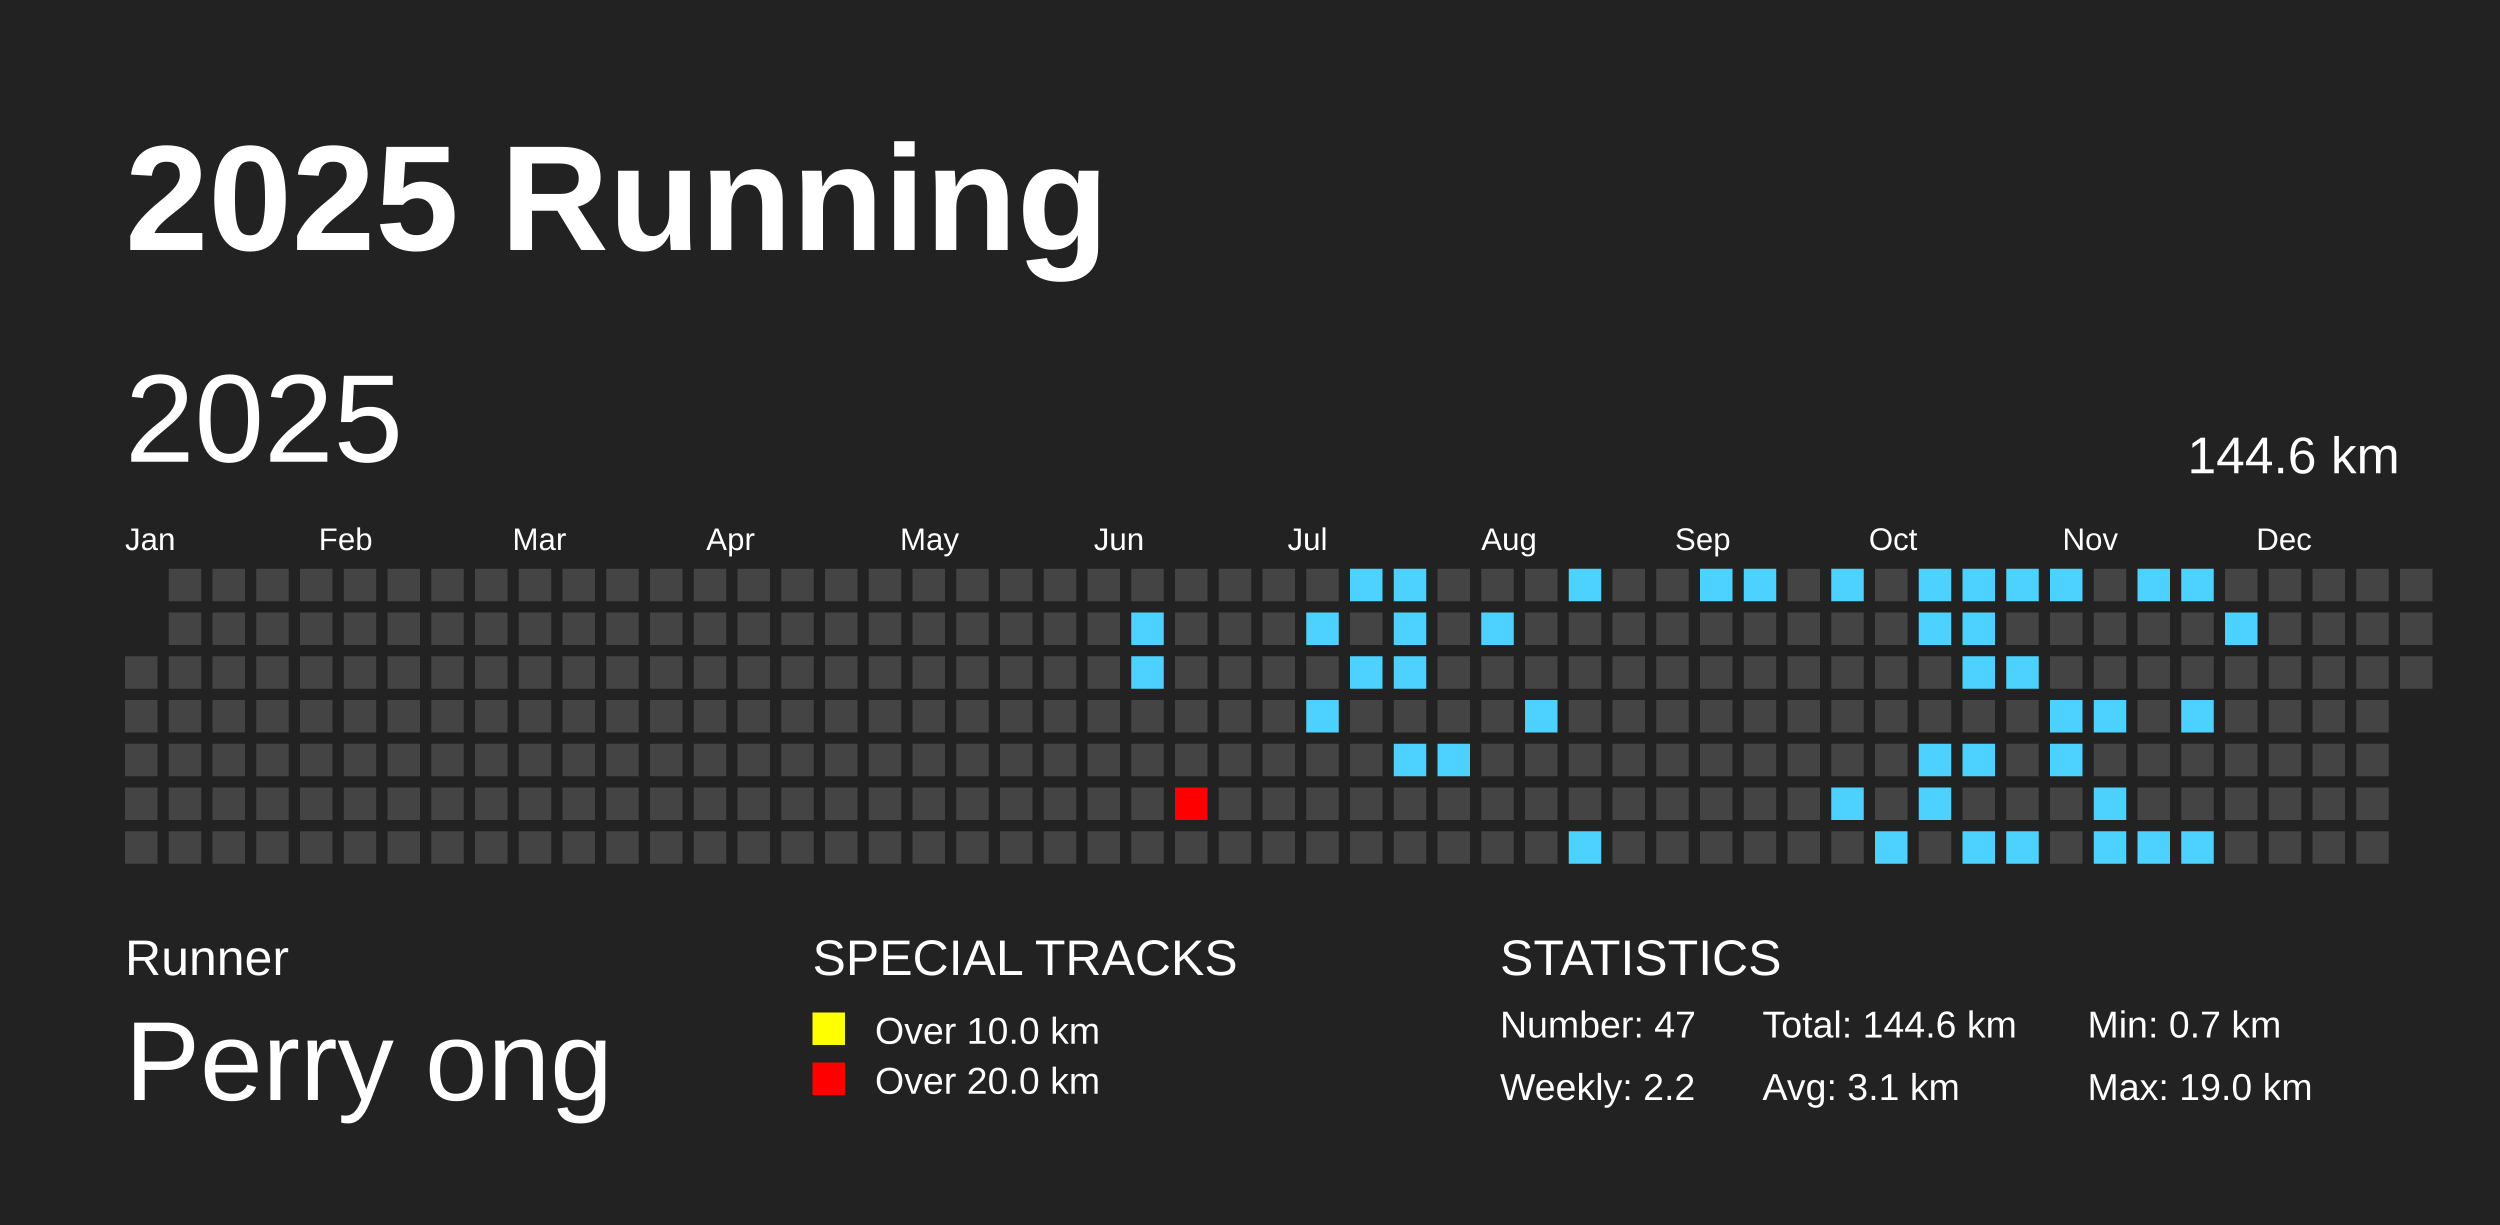
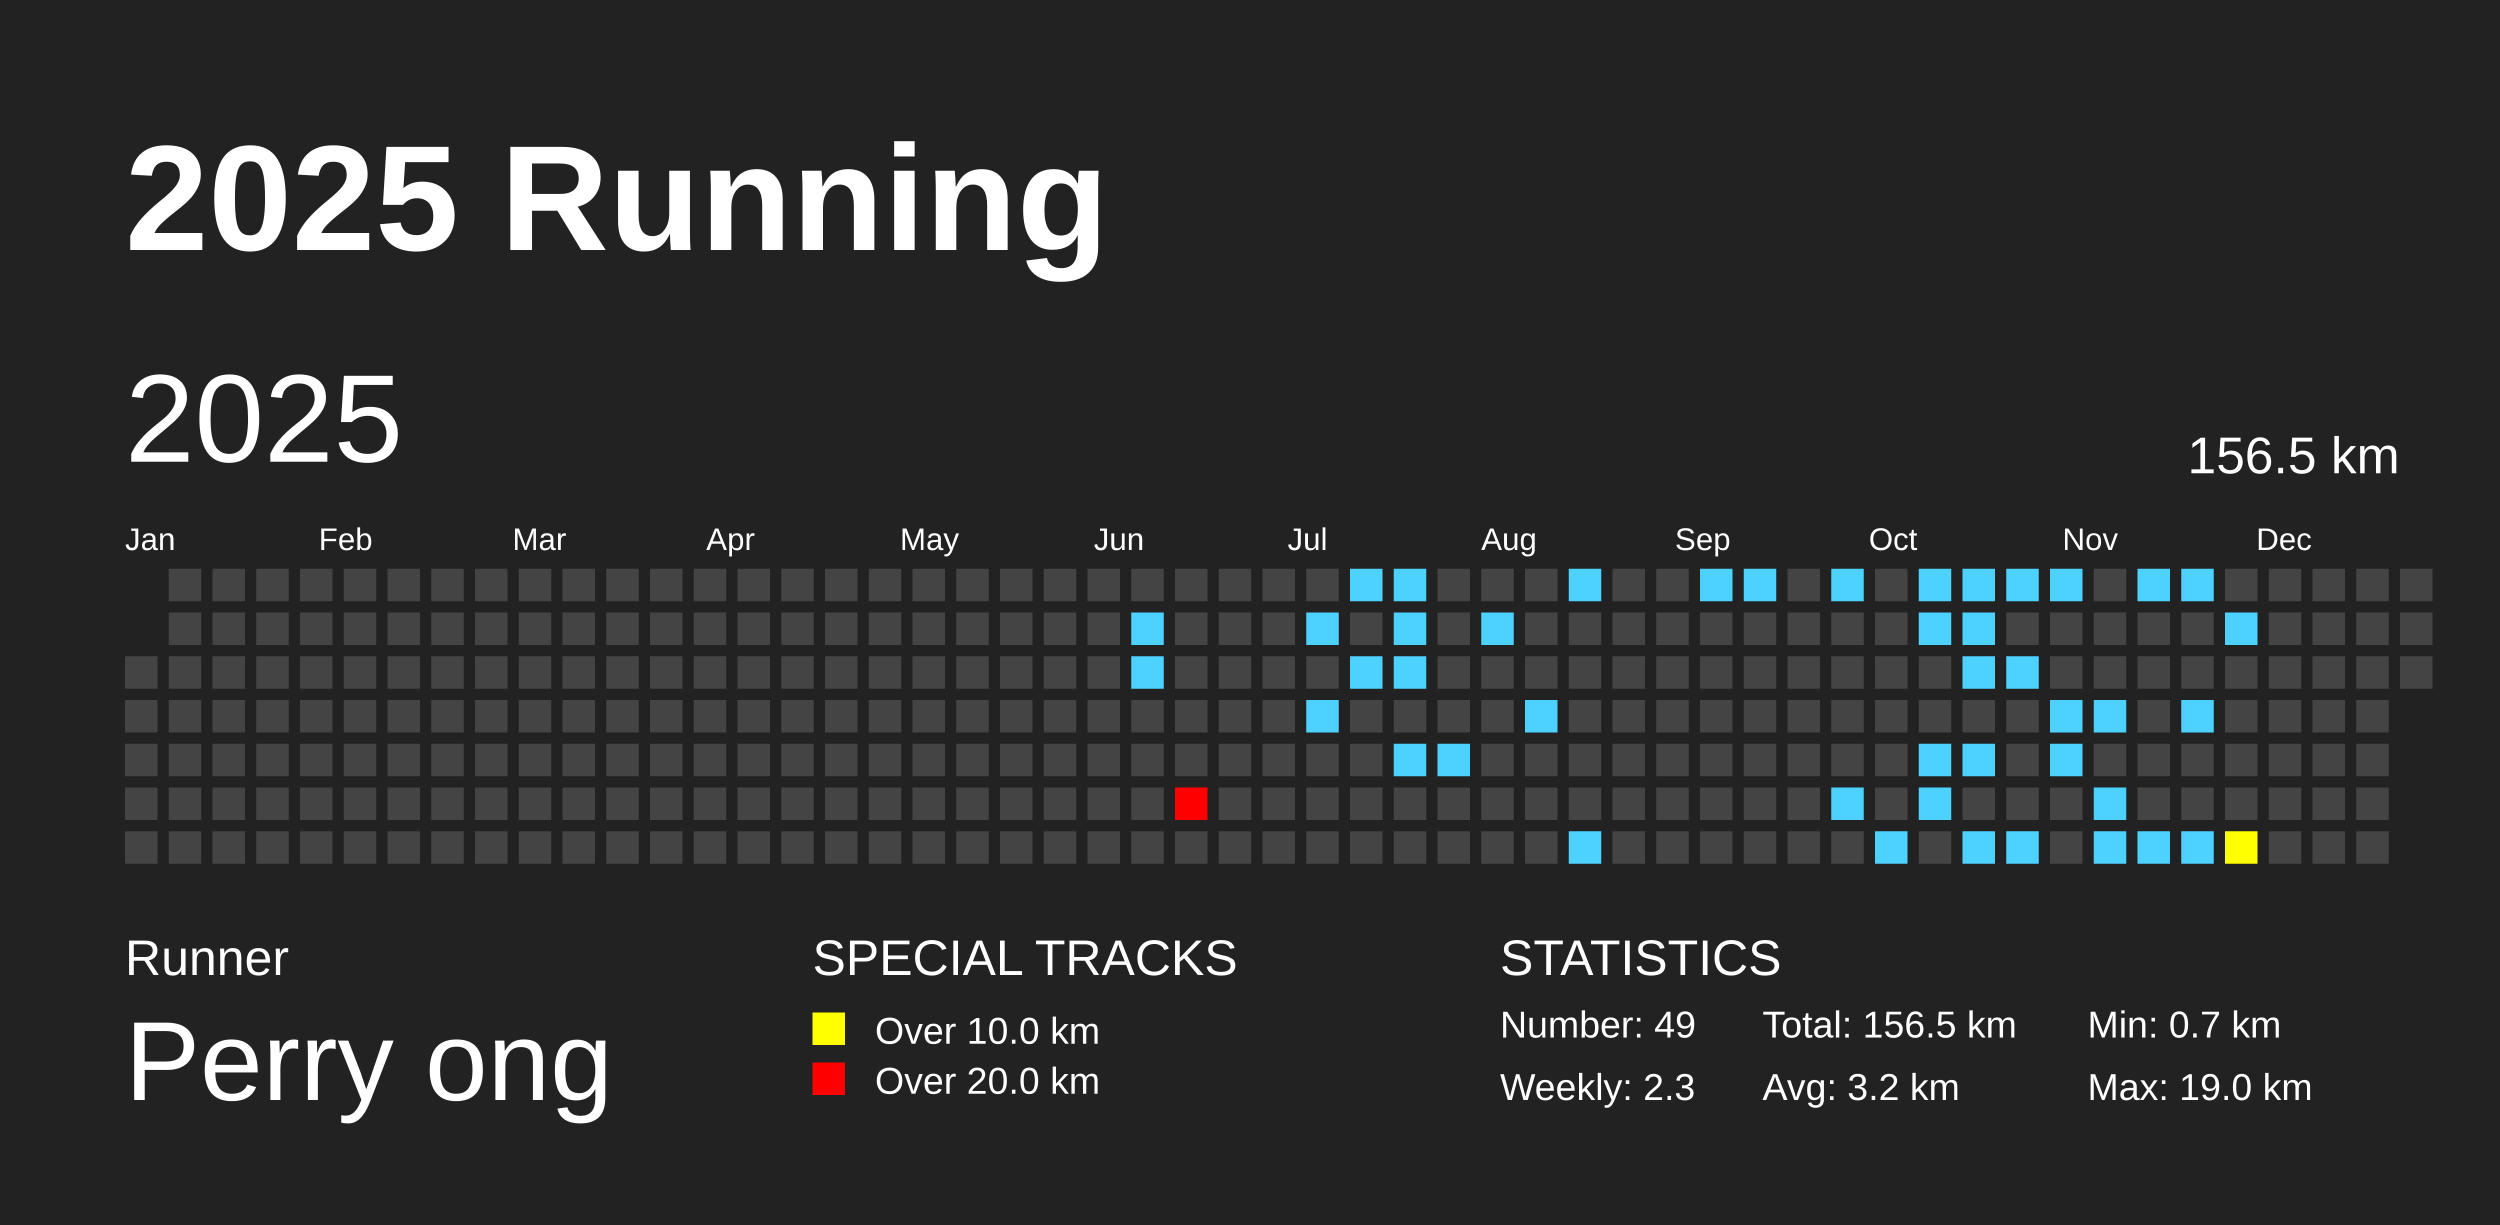
<svg xmlns="http://www.w3.org/2000/svg" baseProfile="full" height="98mm" version="1.1" viewBox="0,0,200,98" width="200mm">
  <defs />
  <rect fill="#222222" height="98" width="200" x="0" y="0" />
  <text fill="#FFFFFF" style="font-size:12px; font-family:Arial; font-weight:bold;" x="10" y="20">2025 Running</text>
  <text fill="#FFFFFF" style="font-size:4px; font-family:Arial" x="10" y="78">Runner</text>
  <text fill="#FFFFFF" style="font-size:9px; font-family:Arial" x="10" y="88">Perry ong</text>
  <text fill="#FFFFFF" style="font-size:4px; font-family:Arial" x="65" y="78">SPECIAL TRACKS</text>
  <rect fill="yellow" height="2.6" width="2.6" x="65" y="81" />
  <text fill="#FFFFFF" style="font-size:3px; font-family:Arial" x="70" y="83.5">Over 10.0 km</text>
  <rect fill="red" height="2.6" width="2.6" x="65" y="85" />
  <text fill="#FFFFFF" style="font-size:3px; font-family:Arial" x="70" y="87.5">Over 20.0 km</text>
  <text fill="#FFFFFF" style="font-size:4px; font-family:Arial" x="120" y="78">STATISTICS</text>
-   <text fill="#FFFFFF" style="font-size:3px; font-family:Arial" x="120" y="83">Number: 47</text>
-   <text fill="#FFFFFF" style="font-size:3px; font-family:Arial" x="120" y="88">Weekly: 2.2</text>
-   <text fill="#FFFFFF" style="font-size:3px; font-family:Arial" x="141" y="83">Total: 144.6 km</text>
-   <text fill="#FFFFFF" style="font-size:3px; font-family:Arial" x="141" y="88">Avg: 3.1 km</text>
+   <text fill="#FFFFFF" style="font-size:3px; font-family:Arial" x="120" y="83">Number: 49</text>
+   <text fill="#FFFFFF" style="font-size:3px; font-family:Arial" x="120" y="88">Weekly: 2.3</text>
+   <text fill="#FFFFFF" style="font-size:3px; font-family:Arial" x="141" y="83">Total: 156.5 km</text>
+   <text fill="#FFFFFF" style="font-size:3px; font-family:Arial" x="141" y="88">Avg: 3.2 km</text>
  <text fill="#FFFFFF" style="font-size:3px; font-family:Arial" x="167" y="83">Min: 0.7 km</text>
  <text fill="#FFFFFF" style="font-size:3px; font-family:Arial" x="167" y="88">Max: 19.0 km</text>
  <text dominant-baseline="hanging" fill="#FFFFFF" style="font-size:10.0px; font-family:Arial;" x="10" y="30">2025</text>
-   <text dominant-baseline="hanging" fill="#FFFFFF" style="font-size:4.125px; font-family:Arial;" x="175" y="35">144.6 km</text>
+   <text dominant-baseline="hanging" fill="#FFFFFF" style="font-size:4.125px; font-family:Arial;" x="175" y="35">156.5 km</text>
  <text fill="#FFFFFF" style="font-size:2.5px; font-family:Arial" x="10.0" y="44">Jan</text>
  <text fill="#FFFFFF" style="font-size:2.5px; font-family:Arial" x="25.5" y="44">Feb</text>
  <text fill="#FFFFFF" style="font-size:2.5px; font-family:Arial" x="41.0" y="44">Mar</text>
  <text fill="#FFFFFF" style="font-size:2.5px; font-family:Arial" x="56.5" y="44">Apr</text>
  <text fill="#FFFFFF" style="font-size:2.5px; font-family:Arial" x="72.0" y="44">May</text>
  <text fill="#FFFFFF" style="font-size:2.5px; font-family:Arial" x="87.5" y="44">Jun</text>
  <text fill="#FFFFFF" style="font-size:2.5px; font-family:Arial" x="103.0" y="44">Jul</text>
  <text fill="#FFFFFF" style="font-size:2.5px; font-family:Arial" x="118.5" y="44">Aug</text>
  <text fill="#FFFFFF" style="font-size:2.5px; font-family:Arial" x="134.0" y="44">Sep</text>
  <text fill="#FFFFFF" style="font-size:2.5px; font-family:Arial" x="149.5" y="44">Oct</text>
  <text fill="#FFFFFF" style="font-size:2.5px; font-family:Arial" x="165.0" y="44">Nov</text>
  <text fill="#FFFFFF" style="font-size:2.5px; font-family:Arial" x="180.5" y="44">Dec</text>
  <rect fill="#444444" height="2.6" width="2.6" x="10.0" y="52.5" />
  <rect fill="#444444" height="2.6" width="2.6" x="10.0" y="56.0" />
  <rect fill="#444444" height="2.6" width="2.6" x="10.0" y="59.5" />
  <rect fill="#444444" height="2.6" width="2.6" x="10.0" y="63.0" />
  <rect fill="#444444" height="2.6" width="2.6" x="10.0" y="66.5" />
  <rect fill="#444444" height="2.6" width="2.6" x="13.5" y="45.5" />
  <rect fill="#444444" height="2.6" width="2.6" x="13.5" y="49.0" />
  <rect fill="#444444" height="2.6" width="2.6" x="13.5" y="52.5" />
  <rect fill="#444444" height="2.6" width="2.6" x="13.5" y="56.0" />
  <rect fill="#444444" height="2.6" width="2.6" x="13.5" y="59.5" />
  <rect fill="#444444" height="2.6" width="2.6" x="13.5" y="63.0" />
  <rect fill="#444444" height="2.6" width="2.6" x="13.5" y="66.5" />
  <rect fill="#444444" height="2.6" width="2.6" x="17.0" y="45.5" />
  <rect fill="#444444" height="2.6" width="2.6" x="17.0" y="49.0" />
  <rect fill="#444444" height="2.6" width="2.6" x="17.0" y="52.5" />
  <rect fill="#444444" height="2.6" width="2.6" x="17.0" y="56.0" />
  <rect fill="#444444" height="2.6" width="2.6" x="17.0" y="59.5" />
  <rect fill="#444444" height="2.6" width="2.6" x="17.0" y="63.0" />
  <rect fill="#444444" height="2.6" width="2.6" x="17.0" y="66.5" />
  <rect fill="#444444" height="2.6" width="2.6" x="20.5" y="45.5" />
  <rect fill="#444444" height="2.6" width="2.6" x="20.5" y="49.0" />
  <rect fill="#444444" height="2.6" width="2.6" x="20.5" y="52.5" />
  <rect fill="#444444" height="2.6" width="2.6" x="20.5" y="56.0" />
  <rect fill="#444444" height="2.6" width="2.6" x="20.5" y="59.5" />
  <rect fill="#444444" height="2.6" width="2.6" x="20.5" y="63.0" />
  <rect fill="#444444" height="2.6" width="2.6" x="20.5" y="66.5" />
  <rect fill="#444444" height="2.6" width="2.6" x="24.0" y="45.5" />
  <rect fill="#444444" height="2.6" width="2.6" x="24.0" y="49.0" />
  <rect fill="#444444" height="2.6" width="2.6" x="24.0" y="52.5" />
  <rect fill="#444444" height="2.6" width="2.6" x="24.0" y="56.0" />
  <rect fill="#444444" height="2.6" width="2.6" x="24.0" y="59.5" />
  <rect fill="#444444" height="2.6" width="2.6" x="24.0" y="63.0" />
  <rect fill="#444444" height="2.6" width="2.6" x="24.0" y="66.5" />
  <rect fill="#444444" height="2.6" width="2.6" x="27.5" y="45.5" />
  <rect fill="#444444" height="2.6" width="2.6" x="27.5" y="49.0" />
  <rect fill="#444444" height="2.6" width="2.6" x="27.5" y="52.5" />
  <rect fill="#444444" height="2.6" width="2.6" x="27.5" y="56.0" />
  <rect fill="#444444" height="2.6" width="2.6" x="27.5" y="59.5" />
  <rect fill="#444444" height="2.6" width="2.6" x="27.5" y="63.0" />
  <rect fill="#444444" height="2.6" width="2.6" x="27.5" y="66.5" />
  <rect fill="#444444" height="2.6" width="2.6" x="31.0" y="45.5" />
  <rect fill="#444444" height="2.6" width="2.6" x="31.0" y="49.0" />
  <rect fill="#444444" height="2.6" width="2.6" x="31.0" y="52.5" />
  <rect fill="#444444" height="2.6" width="2.6" x="31.0" y="56.0" />
  <rect fill="#444444" height="2.6" width="2.6" x="31.0" y="59.5" />
  <rect fill="#444444" height="2.6" width="2.6" x="31.0" y="63.0" />
  <rect fill="#444444" height="2.6" width="2.6" x="31.0" y="66.5" />
  <rect fill="#444444" height="2.6" width="2.6" x="34.5" y="45.5" />
  <rect fill="#444444" height="2.6" width="2.6" x="34.5" y="49.0" />
  <rect fill="#444444" height="2.6" width="2.6" x="34.5" y="52.5" />
  <rect fill="#444444" height="2.6" width="2.6" x="34.5" y="56.0" />
  <rect fill="#444444" height="2.6" width="2.6" x="34.5" y="59.5" />
  <rect fill="#444444" height="2.6" width="2.6" x="34.5" y="63.0" />
  <rect fill="#444444" height="2.6" width="2.6" x="34.5" y="66.5" />
  <rect fill="#444444" height="2.6" width="2.6" x="38.0" y="45.5" />
  <rect fill="#444444" height="2.6" width="2.6" x="38.0" y="49.0" />
  <rect fill="#444444" height="2.6" width="2.6" x="38.0" y="52.5" />
  <rect fill="#444444" height="2.6" width="2.6" x="38.0" y="56.0" />
  <rect fill="#444444" height="2.6" width="2.6" x="38.0" y="59.5" />
  <rect fill="#444444" height="2.6" width="2.6" x="38.0" y="63.0" />
  <rect fill="#444444" height="2.6" width="2.6" x="38.0" y="66.5" />
  <rect fill="#444444" height="2.6" width="2.6" x="41.5" y="45.5" />
  <rect fill="#444444" height="2.6" width="2.6" x="41.5" y="49.0" />
  <rect fill="#444444" height="2.6" width="2.6" x="41.5" y="52.5" />
  <rect fill="#444444" height="2.6" width="2.6" x="41.5" y="56.0" />
  <rect fill="#444444" height="2.6" width="2.6" x="41.5" y="59.5" />
  <rect fill="#444444" height="2.6" width="2.6" x="41.5" y="63.0" />
  <rect fill="#444444" height="2.6" width="2.6" x="41.5" y="66.5" />
  <rect fill="#444444" height="2.6" width="2.6" x="45.0" y="45.5" />
  <rect fill="#444444" height="2.6" width="2.6" x="45.0" y="49.0" />
  <rect fill="#444444" height="2.6" width="2.6" x="45.0" y="52.5" />
  <rect fill="#444444" height="2.6" width="2.6" x="45.0" y="56.0" />
  <rect fill="#444444" height="2.6" width="2.6" x="45.0" y="59.5" />
  <rect fill="#444444" height="2.6" width="2.6" x="45.0" y="63.0" />
  <rect fill="#444444" height="2.6" width="2.6" x="45.0" y="66.5" />
  <rect fill="#444444" height="2.6" width="2.6" x="48.5" y="45.5" />
  <rect fill="#444444" height="2.6" width="2.6" x="48.5" y="49.0" />
  <rect fill="#444444" height="2.6" width="2.6" x="48.5" y="52.5" />
  <rect fill="#444444" height="2.6" width="2.6" x="48.5" y="56.0" />
  <rect fill="#444444" height="2.6" width="2.6" x="48.5" y="59.5" />
  <rect fill="#444444" height="2.6" width="2.6" x="48.5" y="63.0" />
  <rect fill="#444444" height="2.6" width="2.6" x="48.5" y="66.5" />
  <rect fill="#444444" height="2.6" width="2.6" x="52.0" y="45.5" />
  <rect fill="#444444" height="2.6" width="2.6" x="52.0" y="49.0" />
  <rect fill="#444444" height="2.6" width="2.6" x="52.0" y="52.5" />
  <rect fill="#444444" height="2.6" width="2.6" x="52.0" y="56.0" />
  <rect fill="#444444" height="2.6" width="2.6" x="52.0" y="59.5" />
  <rect fill="#444444" height="2.6" width="2.6" x="52.0" y="63.0" />
  <rect fill="#444444" height="2.6" width="2.6" x="52.0" y="66.5" />
  <rect fill="#444444" height="2.6" width="2.6" x="55.5" y="45.5" />
  <rect fill="#444444" height="2.6" width="2.6" x="55.5" y="49.0" />
  <rect fill="#444444" height="2.6" width="2.6" x="55.5" y="52.5" />
  <rect fill="#444444" height="2.6" width="2.6" x="55.5" y="56.0" />
  <rect fill="#444444" height="2.6" width="2.6" x="55.5" y="59.5" />
  <rect fill="#444444" height="2.6" width="2.6" x="55.5" y="63.0" />
  <rect fill="#444444" height="2.6" width="2.6" x="55.5" y="66.5" />
  <rect fill="#444444" height="2.6" width="2.6" x="59.0" y="45.5" />
  <rect fill="#444444" height="2.6" width="2.6" x="59.0" y="49.0" />
  <rect fill="#444444" height="2.6" width="2.6" x="59.0" y="52.5" />
  <rect fill="#444444" height="2.6" width="2.6" x="59.0" y="56.0" />
  <rect fill="#444444" height="2.6" width="2.6" x="59.0" y="59.5" />
  <rect fill="#444444" height="2.6" width="2.6" x="59.0" y="63.0" />
  <rect fill="#444444" height="2.6" width="2.6" x="59.0" y="66.5" />
  <rect fill="#444444" height="2.6" width="2.6" x="62.5" y="45.5" />
  <rect fill="#444444" height="2.6" width="2.6" x="62.5" y="49.0" />
  <rect fill="#444444" height="2.6" width="2.6" x="62.5" y="52.5" />
  <rect fill="#444444" height="2.6" width="2.6" x="62.5" y="56.0" />
  <rect fill="#444444" height="2.6" width="2.6" x="62.5" y="59.5" />
  <rect fill="#444444" height="2.6" width="2.6" x="62.5" y="63.0" />
  <rect fill="#444444" height="2.6" width="2.6" x="62.5" y="66.5" />
  <rect fill="#444444" height="2.6" width="2.6" x="66.0" y="45.5" />
  <rect fill="#444444" height="2.6" width="2.6" x="66.0" y="49.0" />
  <rect fill="#444444" height="2.6" width="2.6" x="66.0" y="52.5" />
  <rect fill="#444444" height="2.6" width="2.6" x="66.0" y="56.0" />
  <rect fill="#444444" height="2.6" width="2.6" x="66.0" y="59.5" />
  <rect fill="#444444" height="2.6" width="2.6" x="66.0" y="63.0" />
  <rect fill="#444444" height="2.6" width="2.6" x="66.0" y="66.5" />
  <rect fill="#444444" height="2.6" width="2.6" x="69.5" y="45.5" />
  <rect fill="#444444" height="2.6" width="2.6" x="69.5" y="49.0" />
  <rect fill="#444444" height="2.6" width="2.6" x="69.5" y="52.5" />
  <rect fill="#444444" height="2.6" width="2.6" x="69.5" y="56.0" />
  <rect fill="#444444" height="2.6" width="2.6" x="69.5" y="59.5" />
  <rect fill="#444444" height="2.6" width="2.6" x="69.5" y="63.0" />
  <rect fill="#444444" height="2.6" width="2.6" x="69.5" y="66.5" />
  <rect fill="#444444" height="2.6" width="2.6" x="73.0" y="45.5" />
  <rect fill="#444444" height="2.6" width="2.6" x="73.0" y="49.0" />
  <rect fill="#444444" height="2.6" width="2.6" x="73.0" y="52.5" />
  <rect fill="#444444" height="2.6" width="2.6" x="73.0" y="56.0" />
  <rect fill="#444444" height="2.6" width="2.6" x="73.0" y="59.5" />
  <rect fill="#444444" height="2.6" width="2.6" x="73.0" y="63.0" />
  <rect fill="#444444" height="2.6" width="2.6" x="73.0" y="66.5" />
  <rect fill="#444444" height="2.6" width="2.6" x="76.5" y="45.5" />
  <rect fill="#444444" height="2.6" width="2.6" x="76.5" y="49.0" />
  <rect fill="#444444" height="2.6" width="2.6" x="76.5" y="52.5" />
  <rect fill="#444444" height="2.6" width="2.6" x="76.5" y="56.0" />
  <rect fill="#444444" height="2.6" width="2.6" x="76.5" y="59.5" />
  <rect fill="#444444" height="2.6" width="2.6" x="76.5" y="63.0" />
  <rect fill="#444444" height="2.6" width="2.6" x="76.5" y="66.5" />
  <rect fill="#444444" height="2.6" width="2.6" x="80.0" y="45.5" />
  <rect fill="#444444" height="2.6" width="2.6" x="80.0" y="49.0" />
  <rect fill="#444444" height="2.6" width="2.6" x="80.0" y="52.5" />
  <rect fill="#444444" height="2.6" width="2.6" x="80.0" y="56.0" />
  <rect fill="#444444" height="2.6" width="2.6" x="80.0" y="59.5" />
  <rect fill="#444444" height="2.6" width="2.6" x="80.0" y="63.0" />
  <rect fill="#444444" height="2.6" width="2.6" x="80.0" y="66.5" />
  <rect fill="#444444" height="2.6" width="2.6" x="83.5" y="45.5" />
  <rect fill="#444444" height="2.6" width="2.6" x="83.5" y="49.0" />
  <rect fill="#444444" height="2.6" width="2.6" x="83.5" y="52.5" />
  <rect fill="#444444" height="2.6" width="2.6" x="83.5" y="56.0" />
  <rect fill="#444444" height="2.6" width="2.6" x="83.5" y="59.5" />
  <rect fill="#444444" height="2.6" width="2.6" x="83.5" y="63.0" />
  <rect fill="#444444" height="2.6" width="2.6" x="83.5" y="66.5" />
  <rect fill="#444444" height="2.6" width="2.6" x="87.0" y="45.5" />
  <rect fill="#444444" height="2.6" width="2.6" x="87.0" y="49.0" />
  <rect fill="#444444" height="2.6" width="2.6" x="87.0" y="52.5" />
  <rect fill="#444444" height="2.6" width="2.6" x="87.0" y="56.0" />
  <rect fill="#444444" height="2.6" width="2.6" x="87.0" y="59.5" />
  <rect fill="#444444" height="2.6" width="2.6" x="87.0" y="63.0" />
  <rect fill="#444444" height="2.6" width="2.6" x="87.0" y="66.5" />
  <rect fill="#444444" height="2.6" width="2.6" x="90.5" y="45.5" />
  <rect fill="#4DD2FF" height="2.6" width="2.6" x="90.5" y="49.0" />
  <rect fill="#4DD2FF" height="2.6" width="2.6" x="90.5" y="52.5" />
  <rect fill="#444444" height="2.6" width="2.6" x="90.5" y="56.0" />
  <rect fill="#444444" height="2.6" width="2.6" x="90.5" y="59.5" />
  <rect fill="#444444" height="2.6" width="2.6" x="90.5" y="63.0" />
  <rect fill="#444444" height="2.6" width="2.6" x="90.5" y="66.5" />
  <rect fill="#444444" height="2.6" width="2.6" x="94.0" y="45.5" />
  <rect fill="#444444" height="2.6" width="2.6" x="94.0" y="49.0" />
  <rect fill="#444444" height="2.6" width="2.6" x="94.0" y="52.5" />
  <rect fill="#444444" height="2.6" width="2.6" x="94.0" y="56.0" />
  <rect fill="#444444" height="2.6" width="2.6" x="94.0" y="59.5" />
  <rect fill="red" height="2.6" width="2.6" x="94.0" y="63.0" />
  <rect fill="#444444" height="2.6" width="2.6" x="94.0" y="66.5" />
  <rect fill="#444444" height="2.6" width="2.6" x="97.5" y="45.5" />
  <rect fill="#444444" height="2.6" width="2.6" x="97.5" y="49.0" />
  <rect fill="#444444" height="2.6" width="2.6" x="97.5" y="52.5" />
  <rect fill="#444444" height="2.6" width="2.6" x="97.5" y="56.0" />
  <rect fill="#444444" height="2.6" width="2.6" x="97.5" y="59.5" />
  <rect fill="#444444" height="2.6" width="2.6" x="97.5" y="63.0" />
  <rect fill="#444444" height="2.6" width="2.6" x="97.5" y="66.5" />
  <rect fill="#444444" height="2.6" width="2.6" x="101.0" y="45.5" />
  <rect fill="#444444" height="2.6" width="2.6" x="101.0" y="49.0" />
  <rect fill="#444444" height="2.6" width="2.6" x="101.0" y="52.5" />
  <rect fill="#444444" height="2.6" width="2.6" x="101.0" y="56.0" />
  <rect fill="#444444" height="2.6" width="2.6" x="101.0" y="59.5" />
  <rect fill="#444444" height="2.6" width="2.6" x="101.0" y="63.0" />
  <rect fill="#444444" height="2.6" width="2.6" x="101.0" y="66.5" />
  <rect fill="#444444" height="2.6" width="2.6" x="104.5" y="45.5" />
  <rect fill="#4DD2FF" height="2.6" width="2.6" x="104.5" y="49.0" />
  <rect fill="#444444" height="2.6" width="2.6" x="104.5" y="52.5" />
  <rect fill="#4DD2FF" height="2.6" width="2.6" x="104.5" y="56.0" />
  <rect fill="#444444" height="2.6" width="2.6" x="104.5" y="59.5" />
  <rect fill="#444444" height="2.6" width="2.6" x="104.5" y="63.0" />
  <rect fill="#444444" height="2.6" width="2.6" x="104.5" y="66.5" />
  <rect fill="#4DD2FF" height="2.6" width="2.6" x="108.0" y="45.5" />
  <rect fill="#444444" height="2.6" width="2.6" x="108.0" y="49.0" />
  <rect fill="#4DD2FF" height="2.6" width="2.6" x="108.0" y="52.5" />
  <rect fill="#444444" height="2.6" width="2.6" x="108.0" y="56.0" />
  <rect fill="#444444" height="2.6" width="2.6" x="108.0" y="59.5" />
  <rect fill="#444444" height="2.6" width="2.6" x="108.0" y="63.0" />
  <rect fill="#444444" height="2.6" width="2.6" x="108.0" y="66.5" />
  <rect fill="#4DD2FF" height="2.6" width="2.6" x="111.5" y="45.5" />
  <rect fill="#4DD2FF" height="2.6" width="2.6" x="111.5" y="49.0" />
  <rect fill="#4DD2FF" height="2.6" width="2.6" x="111.5" y="52.5" />
  <rect fill="#444444" height="2.6" width="2.6" x="111.5" y="56.0" />
  <rect fill="#4DD2FF" height="2.6" width="2.6" x="111.5" y="59.5" />
  <rect fill="#444444" height="2.6" width="2.6" x="111.5" y="63.0" />
  <rect fill="#444444" height="2.6" width="2.6" x="111.5" y="66.5" />
  <rect fill="#444444" height="2.6" width="2.6" x="115.0" y="45.5" />
  <rect fill="#444444" height="2.6" width="2.6" x="115.0" y="49.0" />
  <rect fill="#444444" height="2.6" width="2.6" x="115.0" y="52.5" />
  <rect fill="#444444" height="2.6" width="2.6" x="115.0" y="56.0" />
  <rect fill="#4DD2FF" height="2.6" width="2.6" x="115.0" y="59.5" />
  <rect fill="#444444" height="2.6" width="2.6" x="115.0" y="63.0" />
  <rect fill="#444444" height="2.6" width="2.6" x="115.0" y="66.5" />
  <rect fill="#444444" height="2.6" width="2.6" x="118.5" y="45.5" />
  <rect fill="#4DD2FF" height="2.6" width="2.6" x="118.5" y="49.0" />
  <rect fill="#444444" height="2.6" width="2.6" x="118.5" y="52.5" />
  <rect fill="#444444" height="2.6" width="2.6" x="118.5" y="56.0" />
  <rect fill="#444444" height="2.6" width="2.6" x="118.5" y="59.5" />
  <rect fill="#444444" height="2.6" width="2.6" x="118.5" y="63.0" />
  <rect fill="#444444" height="2.6" width="2.6" x="118.5" y="66.5" />
  <rect fill="#444444" height="2.6" width="2.6" x="122.0" y="45.5" />
  <rect fill="#444444" height="2.6" width="2.6" x="122.0" y="49.0" />
  <rect fill="#444444" height="2.6" width="2.6" x="122.0" y="52.5" />
  <rect fill="#4DD2FF" height="2.6" width="2.6" x="122.0" y="56.0" />
  <rect fill="#444444" height="2.6" width="2.6" x="122.0" y="59.5" />
  <rect fill="#444444" height="2.6" width="2.6" x="122.0" y="63.0" />
  <rect fill="#444444" height="2.6" width="2.6" x="122.0" y="66.5" />
  <rect fill="#4DD2FF" height="2.6" width="2.6" x="125.5" y="45.5" />
  <rect fill="#444444" height="2.6" width="2.6" x="125.5" y="49.0" />
  <rect fill="#444444" height="2.6" width="2.6" x="125.5" y="52.5" />
  <rect fill="#444444" height="2.6" width="2.6" x="125.5" y="56.0" />
  <rect fill="#444444" height="2.6" width="2.6" x="125.5" y="59.5" />
  <rect fill="#444444" height="2.6" width="2.6" x="125.5" y="63.0" />
  <rect fill="#4DD2FF" height="2.6" width="2.6" x="125.5" y="66.5" />
  <rect fill="#444444" height="2.6" width="2.6" x="129.0" y="45.5" />
  <rect fill="#444444" height="2.6" width="2.6" x="129.0" y="49.0" />
  <rect fill="#444444" height="2.6" width="2.6" x="129.0" y="52.5" />
  <rect fill="#444444" height="2.6" width="2.6" x="129.0" y="56.0" />
  <rect fill="#444444" height="2.6" width="2.6" x="129.0" y="59.5" />
  <rect fill="#444444" height="2.6" width="2.6" x="129.0" y="63.0" />
  <rect fill="#444444" height="2.6" width="2.6" x="129.0" y="66.5" />
  <rect fill="#444444" height="2.6" width="2.6" x="132.5" y="45.5" />
  <rect fill="#444444" height="2.6" width="2.6" x="132.5" y="49.0" />
  <rect fill="#444444" height="2.6" width="2.6" x="132.5" y="52.5" />
  <rect fill="#444444" height="2.6" width="2.6" x="132.5" y="56.0" />
  <rect fill="#444444" height="2.6" width="2.6" x="132.5" y="59.5" />
  <rect fill="#444444" height="2.6" width="2.6" x="132.5" y="63.0" />
  <rect fill="#444444" height="2.6" width="2.6" x="132.5" y="66.5" />
  <rect fill="#4DD2FF" height="2.6" width="2.6" x="136.0" y="45.5" />
  <rect fill="#444444" height="2.6" width="2.6" x="136.0" y="49.0" />
  <rect fill="#444444" height="2.6" width="2.6" x="136.0" y="52.5" />
  <rect fill="#444444" height="2.6" width="2.6" x="136.0" y="56.0" />
  <rect fill="#444444" height="2.6" width="2.6" x="136.0" y="59.5" />
  <rect fill="#444444" height="2.6" width="2.6" x="136.0" y="63.0" />
  <rect fill="#444444" height="2.6" width="2.6" x="136.0" y="66.5" />
  <rect fill="#4DD2FF" height="2.6" width="2.6" x="139.5" y="45.5" />
  <rect fill="#444444" height="2.6" width="2.6" x="139.5" y="49.0" />
  <rect fill="#444444" height="2.6" width="2.6" x="139.5" y="52.5" />
  <rect fill="#444444" height="2.6" width="2.6" x="139.5" y="56.0" />
  <rect fill="#444444" height="2.6" width="2.6" x="139.5" y="59.5" />
  <rect fill="#444444" height="2.6" width="2.6" x="139.5" y="63.0" />
  <rect fill="#444444" height="2.6" width="2.6" x="139.5" y="66.5" />
  <rect fill="#444444" height="2.6" width="2.6" x="143.0" y="45.5" />
  <rect fill="#444444" height="2.6" width="2.6" x="143.0" y="49.0" />
  <rect fill="#444444" height="2.6" width="2.6" x="143.0" y="52.5" />
  <rect fill="#444444" height="2.6" width="2.6" x="143.0" y="56.0" />
  <rect fill="#444444" height="2.6" width="2.6" x="143.0" y="59.5" />
  <rect fill="#444444" height="2.6" width="2.6" x="143.0" y="63.0" />
  <rect fill="#444444" height="2.6" width="2.6" x="143.0" y="66.5" />
  <rect fill="#4DD2FF" height="2.6" width="2.6" x="146.5" y="45.5" />
  <rect fill="#444444" height="2.6" width="2.6" x="146.5" y="49.0" />
  <rect fill="#444444" height="2.6" width="2.6" x="146.5" y="52.5" />
  <rect fill="#444444" height="2.6" width="2.6" x="146.5" y="56.0" />
  <rect fill="#444444" height="2.6" width="2.6" x="146.5" y="59.5" />
  <rect fill="#4DD2FF" height="2.6" width="2.6" x="146.5" y="63.0" />
  <rect fill="#444444" height="2.6" width="2.6" x="146.5" y="66.5" />
  <rect fill="#444444" height="2.6" width="2.6" x="150.0" y="45.5" />
  <rect fill="#444444" height="2.6" width="2.6" x="150.0" y="49.0" />
  <rect fill="#444444" height="2.6" width="2.6" x="150.0" y="52.5" />
  <rect fill="#444444" height="2.6" width="2.6" x="150.0" y="56.0" />
  <rect fill="#444444" height="2.6" width="2.6" x="150.0" y="59.5" />
  <rect fill="#444444" height="2.6" width="2.6" x="150.0" y="63.0" />
  <rect fill="#4DD2FF" height="2.6" width="2.6" x="150.0" y="66.5" />
  <rect fill="#4DD2FF" height="2.6" width="2.6" x="153.5" y="45.5" />
  <rect fill="#4DD2FF" height="2.6" width="2.6" x="153.5" y="49.0" />
  <rect fill="#444444" height="2.6" width="2.6" x="153.5" y="52.5" />
  <rect fill="#444444" height="2.6" width="2.6" x="153.5" y="56.0" />
  <rect fill="#4DD2FF" height="2.6" width="2.6" x="153.5" y="59.5" />
  <rect fill="#4DD2FF" height="2.6" width="2.6" x="153.5" y="63.0" />
  <rect fill="#444444" height="2.6" width="2.6" x="153.5" y="66.5" />
  <rect fill="#4DD2FF" height="2.6" width="2.6" x="157.0" y="45.5" />
  <rect fill="#4DD2FF" height="2.6" width="2.6" x="157.0" y="49.0" />
  <rect fill="#4DD2FF" height="2.6" width="2.6" x="157.0" y="52.5" />
  <rect fill="#444444" height="2.6" width="2.6" x="157.0" y="56.0" />
  <rect fill="#4DD2FF" height="2.6" width="2.6" x="157.0" y="59.5" />
  <rect fill="#444444" height="2.6" width="2.6" x="157.0" y="63.0" />
  <rect fill="#4DD2FF" height="2.6" width="2.6" x="157.0" y="66.5" />
  <rect fill="#4DD2FF" height="2.6" width="2.6" x="160.5" y="45.5" />
  <rect fill="#444444" height="2.6" width="2.6" x="160.5" y="49.0" />
  <rect fill="#4DD2FF" height="2.6" width="2.6" x="160.5" y="52.5" />
  <rect fill="#444444" height="2.6" width="2.6" x="160.5" y="56.0" />
  <rect fill="#444444" height="2.6" width="2.6" x="160.5" y="59.5" />
  <rect fill="#444444" height="2.6" width="2.6" x="160.5" y="63.0" />
  <rect fill="#4DD2FF" height="2.6" width="2.6" x="160.5" y="66.5" />
  <rect fill="#4DD2FF" height="2.6" width="2.6" x="164.0" y="45.5" />
  <rect fill="#444444" height="2.6" width="2.6" x="164.0" y="49.0" />
  <rect fill="#444444" height="2.6" width="2.6" x="164.0" y="52.5" />
  <rect fill="#4DD2FF" height="2.6" width="2.6" x="164.0" y="56.0" />
  <rect fill="#4DD2FF" height="2.6" width="2.6" x="164.0" y="59.5" />
  <rect fill="#444444" height="2.6" width="2.6" x="164.0" y="63.0" />
  <rect fill="#444444" height="2.6" width="2.6" x="164.0" y="66.5" />
  <rect fill="#444444" height="2.6" width="2.6" x="167.5" y="45.5" />
  <rect fill="#444444" height="2.6" width="2.6" x="167.5" y="49.0" />
  <rect fill="#444444" height="2.6" width="2.6" x="167.5" y="52.5" />
  <rect fill="#4DD2FF" height="2.6" width="2.6" x="167.5" y="56.0" />
  <rect fill="#444444" height="2.6" width="2.6" x="167.5" y="59.5" />
  <rect fill="#4DD2FF" height="2.6" width="2.6" x="167.5" y="63.0" />
  <rect fill="#4DD2FF" height="2.6" width="2.6" x="167.5" y="66.5" />
  <rect fill="#4DD2FF" height="2.6" width="2.6" x="171.0" y="45.5" />
  <rect fill="#444444" height="2.6" width="2.6" x="171.0" y="49.0" />
  <rect fill="#444444" height="2.6" width="2.6" x="171.0" y="52.5" />
  <rect fill="#444444" height="2.6" width="2.6" x="171.0" y="56.0" />
  <rect fill="#444444" height="2.6" width="2.6" x="171.0" y="59.5" />
  <rect fill="#444444" height="2.6" width="2.6" x="171.0" y="63.0" />
  <rect fill="#4DD2FF" height="2.6" width="2.6" x="171.0" y="66.5" />
  <rect fill="#4DD2FF" height="2.6" width="2.6" x="174.5" y="45.5" />
  <rect fill="#444444" height="2.6" width="2.6" x="174.5" y="49.0" />
  <rect fill="#444444" height="2.6" width="2.6" x="174.5" y="52.5" />
  <rect fill="#4DD2FF" height="2.6" width="2.6" x="174.5" y="56.0" />
  <rect fill="#444444" height="2.6" width="2.6" x="174.5" y="59.5" />
  <rect fill="#444444" height="2.6" width="2.6" x="174.5" y="63.0" />
  <rect fill="#4DD2FF" height="2.6" width="2.6" x="174.5" y="66.5" />
  <rect fill="#444444" height="2.6" width="2.6" x="178.0" y="45.5" />
  <rect fill="#4DD2FF" height="2.6" width="2.6" x="178.0" y="49.0" />
  <rect fill="#444444" height="2.6" width="2.6" x="178.0" y="52.5" />
  <rect fill="#444444" height="2.6" width="2.6" x="178.0" y="56.0" />
  <rect fill="#444444" height="2.6" width="2.6" x="178.0" y="59.5" />
  <rect fill="#444444" height="2.6" width="2.6" x="178.0" y="63.0" />
-   <rect fill="#444444" height="2.6" width="2.6" x="178.0" y="66.5" />
+   <rect fill="yellow" height="2.6" width="2.6" x="178.0" y="66.5" />
  <rect fill="#444444" height="2.6" width="2.6" x="181.5" y="45.5" />
  <rect fill="#444444" height="2.6" width="2.6" x="181.5" y="49.0" />
  <rect fill="#444444" height="2.6" width="2.6" x="181.5" y="52.5" />
  <rect fill="#444444" height="2.6" width="2.6" x="181.5" y="56.0" />
  <rect fill="#444444" height="2.6" width="2.6" x="181.5" y="59.5" />
  <rect fill="#444444" height="2.6" width="2.6" x="181.5" y="63.0" />
  <rect fill="#444444" height="2.6" width="2.6" x="181.5" y="66.5" />
  <rect fill="#444444" height="2.6" width="2.6" x="185.0" y="45.5" />
  <rect fill="#444444" height="2.6" width="2.6" x="185.0" y="49.0" />
  <rect fill="#444444" height="2.6" width="2.6" x="185.0" y="52.5" />
  <rect fill="#444444" height="2.6" width="2.6" x="185.0" y="56.0" />
  <rect fill="#444444" height="2.6" width="2.6" x="185.0" y="59.5" />
  <rect fill="#444444" height="2.6" width="2.6" x="185.0" y="63.0" />
  <rect fill="#444444" height="2.6" width="2.6" x="185.0" y="66.5" />
  <rect fill="#444444" height="2.6" width="2.6" x="188.5" y="45.5" />
  <rect fill="#444444" height="2.6" width="2.6" x="188.5" y="49.0" />
  <rect fill="#444444" height="2.6" width="2.6" x="188.5" y="52.5" />
  <rect fill="#444444" height="2.6" width="2.6" x="188.5" y="56.0" />
  <rect fill="#444444" height="2.6" width="2.6" x="188.5" y="59.5" />
  <rect fill="#444444" height="2.6" width="2.6" x="188.5" y="63.0" />
  <rect fill="#444444" height="2.6" width="2.6" x="188.5" y="66.5" />
  <rect fill="#444444" height="2.6" width="2.6" x="192.0" y="45.5" />
  <rect fill="#444444" height="2.6" width="2.6" x="192.0" y="49.0" />
  <rect fill="#444444" height="2.6" width="2.6" x="192.0" y="52.5" />
</svg>
